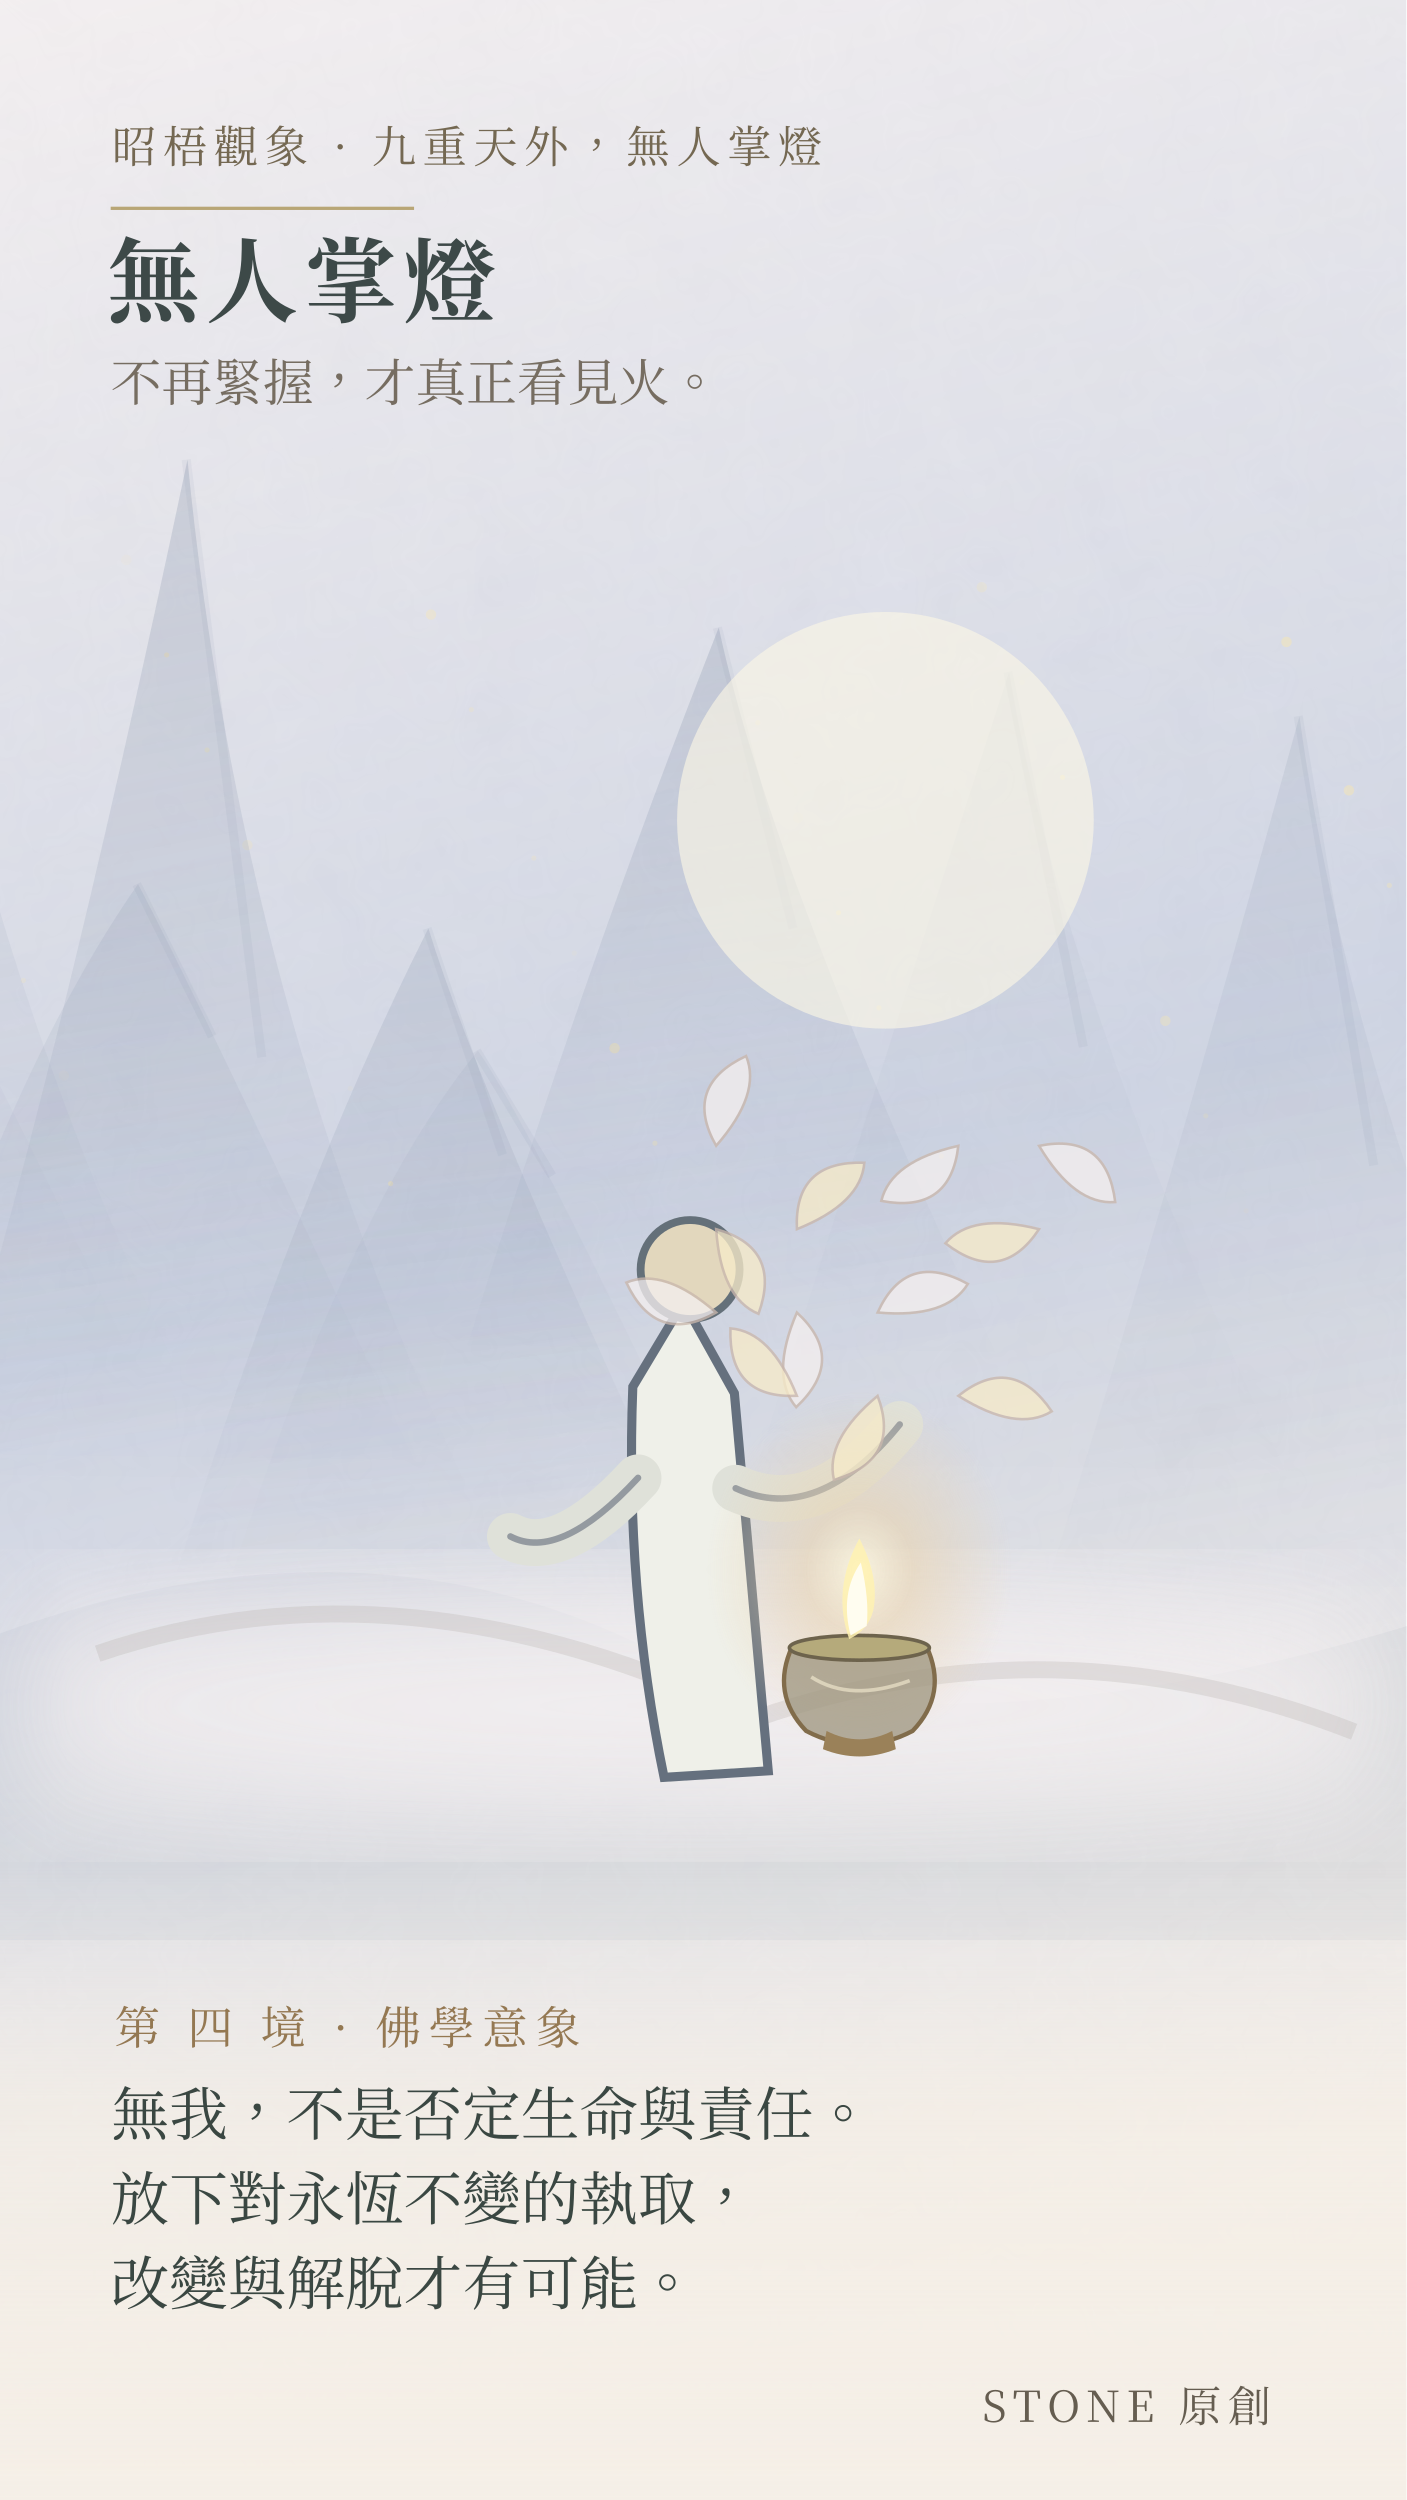
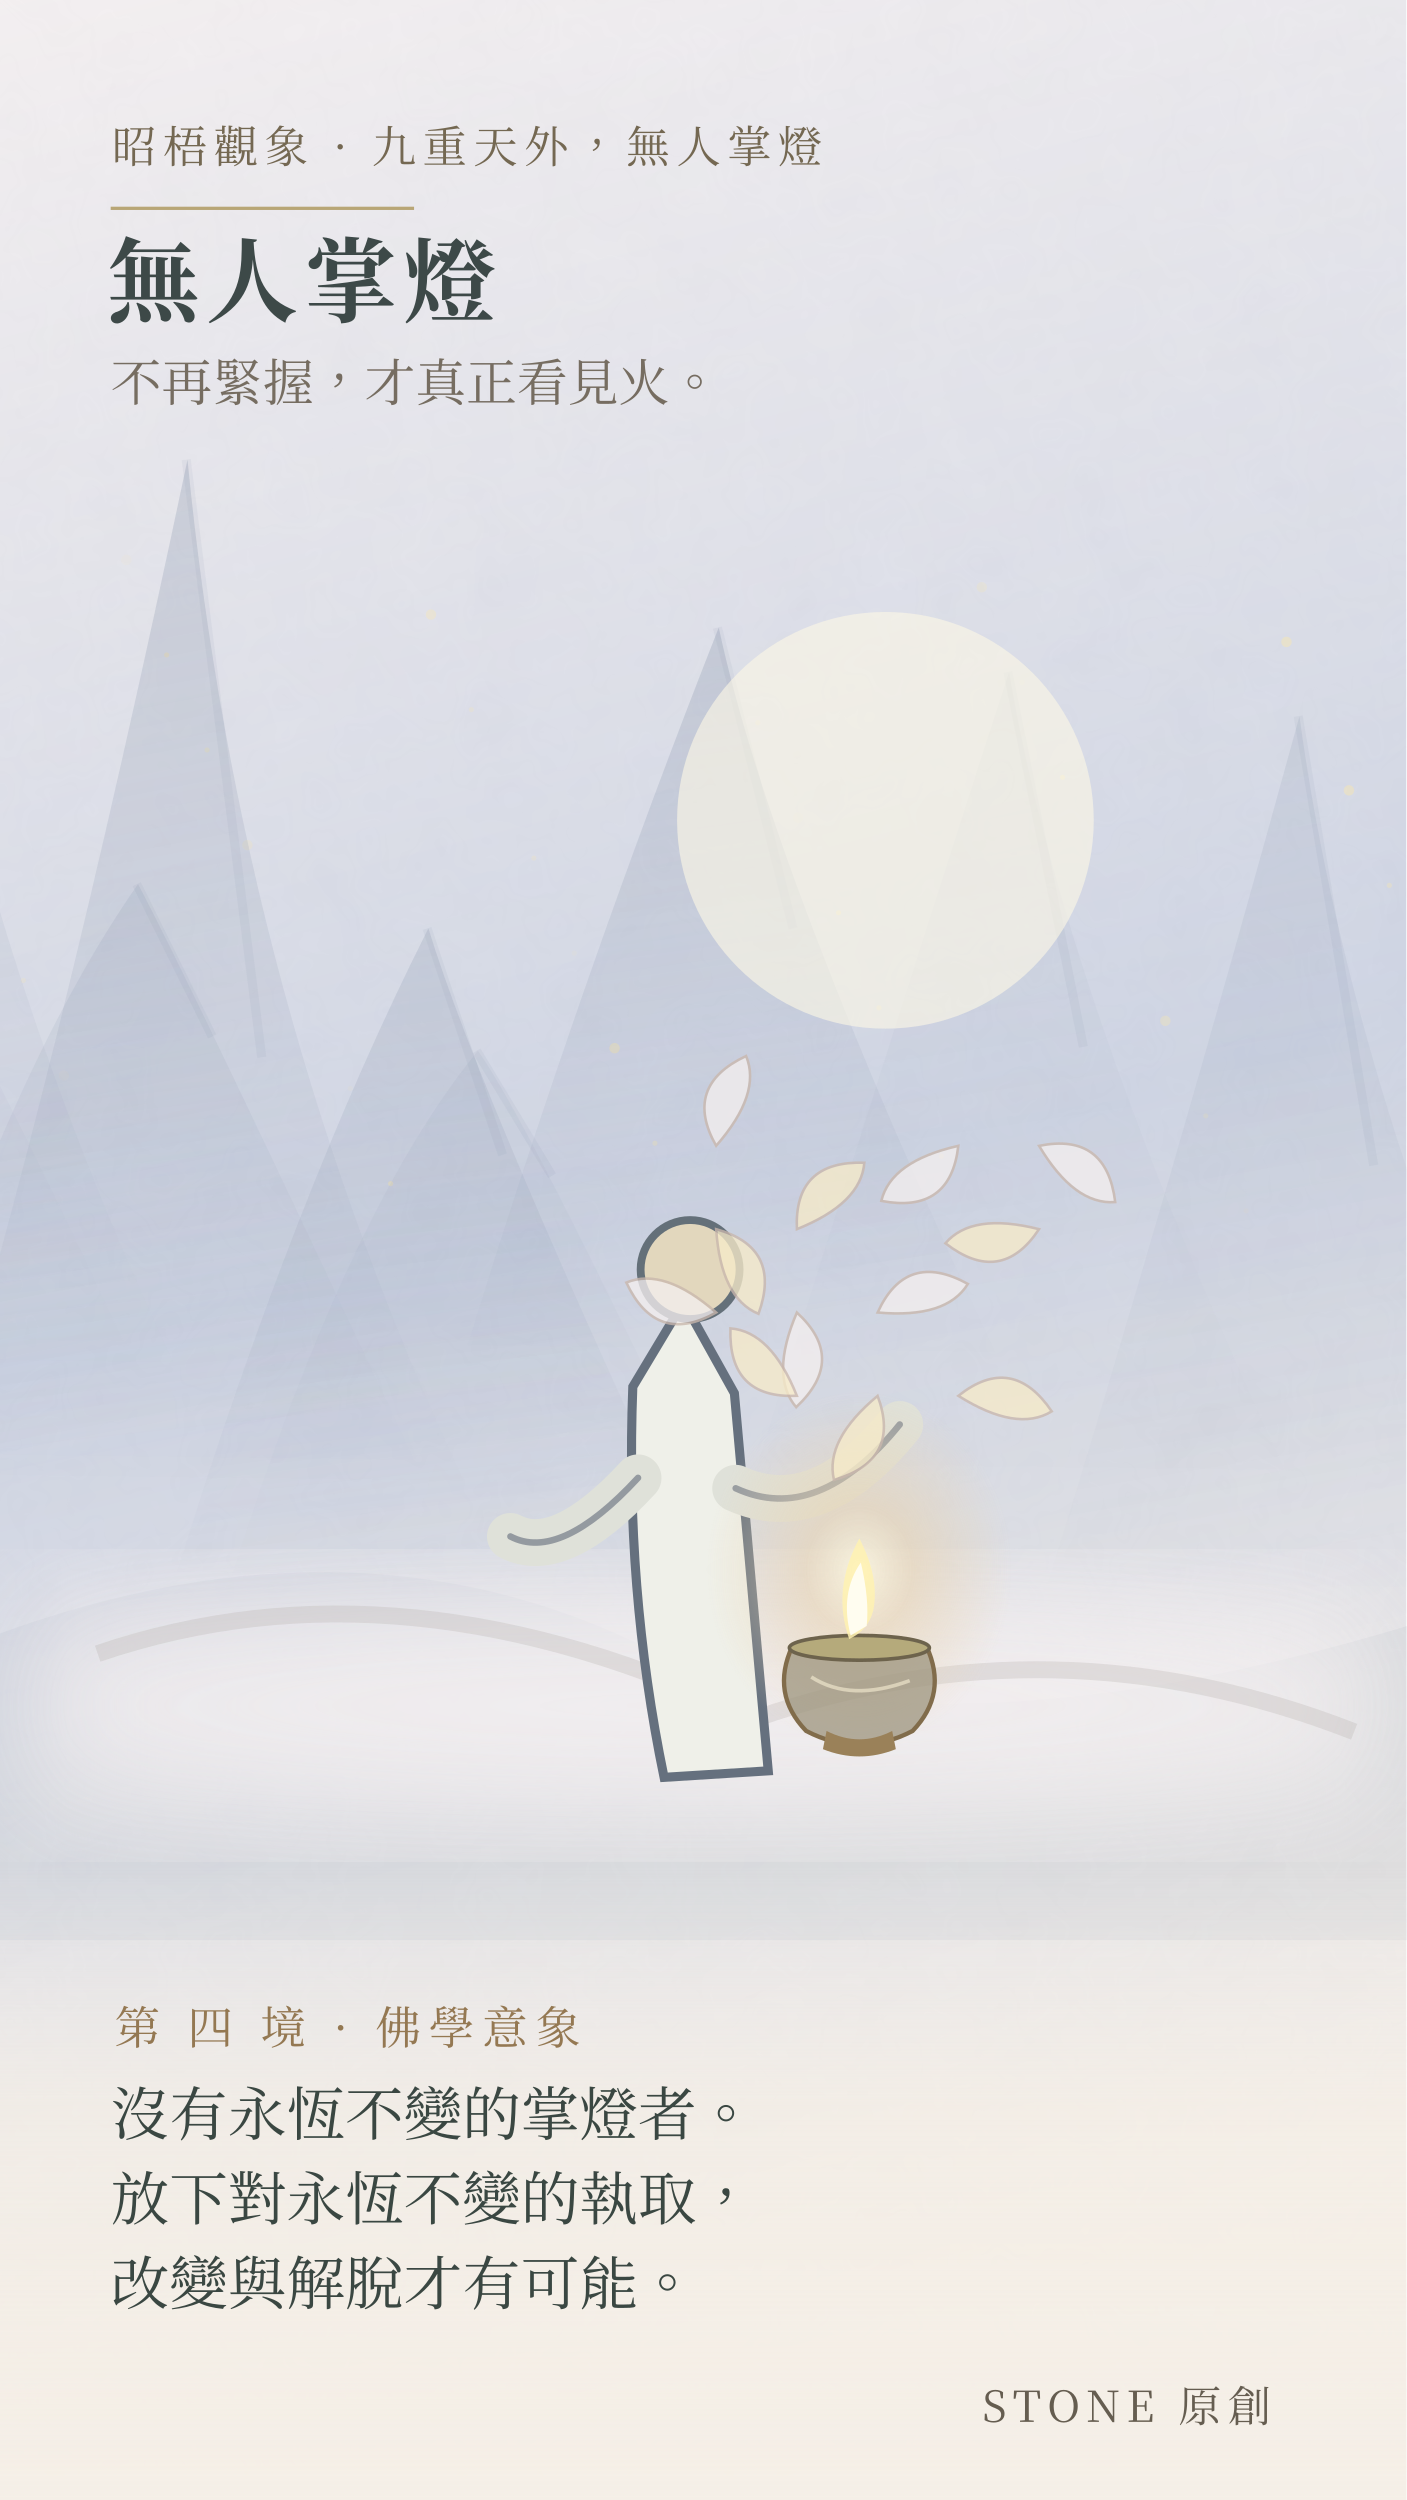
<svg xmlns="http://www.w3.org/2000/svg" width="1080" height="1920" viewBox="0 0 1080 1920" role="img">
  <defs>
    <linearGradient id="sky" x2=".14" y2="1">
      <stop stop-color="#f4f0f1" />
      <stop offset=".54" stop-color="#ced4e3" />
      <stop offset="1" stop-color="#f5efe7" />
    </linearGradient>
    <linearGradient id="fade" x1="0" y1="0" x2="0" y2="1">
      <stop stop-color="#f4f0f1" stop-opacity="0" />
      <stop offset=".38" stop-color="#f5efe7" stop-opacity=".7" />
      <stop offset="1" stop-color="#f5efe7" stop-opacity="1" />
    </linearGradient>
    <radialGradient id="light">
      <stop stop-color="#fff9dd" stop-opacity=".99" />
      <stop offset=".35" stop-color="#e9d4b1" stop-opacity=".8" />
      <stop offset="1" stop-color="#e9d4b1" stop-opacity="0" />
    </radialGradient>
    <linearGradient id="cliff" x2=".1" y2="1">
      <stop stop-color="#74839d" stop-opacity=".46" />
      <stop offset="1" stop-color="#74839d" stop-opacity=".03" />
    </linearGradient>
    <filter id="soft">
      <feGaussianBlur stdDeviation="24" />
    </filter>
    <filter id="haze">
      <feGaussianBlur stdDeviation="55" />
    </filter>
    <filter id="paper">
      <feTurbulence type="fractalNoise" baseFrequency=".017" numOctaves="3" seed="7" result="noise" />
      <feColorMatrix in="noise" type="saturate" values="0" />
      <feComponentTransfer>
        <feFuncA type="linear" slope=".11" />
      </feComponentTransfer>
    </filter>
  </defs>
  <rect width="1080" height="1920" fill="url(#sky)" />
  <rect width="1080" height="1920" fill="#fff8ea" filter="url(#paper)" opacity=".36" />
  <circle cx="97" cy="430" r="4" fill="#ffe9a2" opacity="0.08" />
  <circle cx="410" cy="659" r="2" fill="#ffe9a2" opacity="0.18" />
  <circle cx="723" cy="888" r="2" fill="#ffe9a2" opacity="0.28" />
  <circle cx="1036" cy="607" r="4" fill="#ffe9a2" opacity="0.38" />
  <circle cx="269" cy="836" r="2" fill="#ffe9a2" opacity="0.08" />
  <circle cx="582" cy="555" r="2" fill="#ffe9a2" opacity="0.18" />
  <circle cx="895" cy="784" r="4" fill="#ffe9a2" opacity="0.28" />
  <circle cx="128" cy="503" r="2" fill="#ffe9a2" opacity="0.38" />
  <circle cx="441" cy="732" r="2" fill="#ffe9a2" opacity="0.08" />
  <circle cx="754" cy="451" r="4" fill="#ffe9a2" opacity="0.18" />
  <circle cx="1067" cy="680" r="2" fill="#ffe9a2" opacity="0.28" />
  <circle cx="300" cy="909" r="2" fill="#ffe9a2" opacity="0.38" />
  <circle cx="613" cy="628" r="4" fill="#ffe9a2" opacity="0.08" />
  <circle cx="926" cy="857" r="2" fill="#ffe9a2" opacity="0.18" />
  <circle cx="159" cy="576" r="2" fill="#ffe9a2" opacity="0.28" />
  <circle cx="472" cy="805" r="4" fill="#ffe9a2" opacity="0.38" />
  <circle cx="785" cy="524" r="2" fill="#ffe9a2" opacity="0.08" />
  <circle cx="18" cy="753" r="2" fill="#ffe9a2" opacity="0.18" />
  <circle cx="331" cy="472" r="4" fill="#ffe9a2" opacity="0.28" />
  <circle cx="644" cy="701" r="2" fill="#ffe9a2" opacity="0.38" />
  <circle cx="957" cy="930" r="2" fill="#ffe9a2" opacity="0.08" />
  <circle cx="190" cy="649" r="4" fill="#ffe9a2" opacity="0.18" />
  <circle cx="503" cy="878" r="2" fill="#ffe9a2" opacity="0.28" />
  <circle cx="816" cy="597" r="2" fill="#ffe9a2" opacity="0.38" />
  <circle cx="49" cy="826" r="4" fill="#ffe9a2" opacity="0.08" />
  <circle cx="362" cy="545" r="2" fill="#ffe9a2" opacity="0.18" />
  <circle cx="675" cy="774" r="2" fill="#ffe9a2" opacity="0.28" />
  <circle cx="988" cy="493" r="4" fill="#ffe9a2" opacity="0.38" />
  <g>
    <path d="M-310 1025 Q-220 735 -117 645 Q-76 665 95 1030Z" fill="url(#cliff)" opacity="0.19" />
    <path d="M-118 645 L-60 705" stroke="#74839d" opacity=".08" stroke-width="7" />
    <path d="M-87 1116 Q3 826 106 679 Q147 756 318 1121Z" fill="url(#cliff)" opacity="0.31" />
    <path d="M105 679 L163 796" stroke="#74839d" opacity=".08" stroke-width="7" />
    <path d="M136 1207 Q226 917 329 713 Q370 847 541 1212Z" fill="url(#cliff)" opacity="0.43" />
    <path d="M328 713 L386 887" stroke="#74839d" opacity=".08" stroke-width="7" />
    <path d="M359 1033 Q449 743 552 482 Q593 673 764 1038Z" fill="url(#cliff)" opacity="0.55" />
    <path d="M551 482 L609 713" stroke="#74839d" opacity=".08" stroke-width="7" />
    <path d="M582 1124 Q672 834 775 516 Q816 764 987 1129Z" fill="url(#cliff)" opacity="0.19" />
    <path d="M774 516 L832 804" stroke="#74839d" opacity=".08" stroke-width="7" />
    <path d="M805 1215 Q895 925 998 550 Q1039 855 1210 1220Z" fill="url(#cliff)" opacity="0.31" />
    <path d="M997 550 L1055 895" stroke="#74839d" opacity=".08" stroke-width="7" />
    <path d="M-272 1041 Q-182 751 -79 319 Q-38 681 133 1046Z" fill="url(#cliff)" opacity="0.43" />
    <path d="M-80 319 L-22 721" stroke="#74839d" opacity=".08" stroke-width="7" />
    <path d="M-49 1132 Q41 842 144 353 Q185 772 356 1137Z" fill="url(#cliff)" opacity="0.55" />
    <path d="M143 353 L201 812" stroke="#74839d" opacity=".08" stroke-width="7" />
    <path d="M174 1223 Q264 933 367 807 Q408 863 579 1228Z" fill="url(#cliff)" opacity="0.19" />
    <path d="M366 807 L424 903" stroke="#74839d" opacity=".08" stroke-width="7" />
  </g>
  <path d="M-40 1270 Q250 1150 485 1260 T1140 1230V1490H-40Z" fill="#74839d" opacity=".09" />
  <ellipse cx="530" cy="1310" rx="650" ry="100" fill="#f4f0f1" filter="url(#haze)" opacity=".9" />
  <circle cx="680" cy="630" r="160" fill="#fcf7e5" opacity=".63" />
  <path d="M75 1270Q310 1190 580 1320Q810 1240 1040 1330" stroke="#b7b2ae" stroke-width="13" opacity=".3" fill="none" />
  <path d="M510 1365Q480 1220 486 1065 L525 1000 L564 1070 L590 1360Z" fill="#eff0e9" stroke="#65707e" stroke-width="7" />
  <circle cx="530" cy="975" r="38" fill="#e2d7bd" stroke="#647079" stroke-width="6" />
  <path d="M490 1135 Q430 1200 392 1180 M565 1143Q628 1172 691 1094" fill="none" stroke="#dfe1d9" stroke-width="36" stroke-linecap="round" />
  <path d="M490 1135Q430 1200 392 1180 M565 1143Q628 1172 691 1094" fill="none" stroke="#6c7381" opacity=".65" stroke-width="5" stroke-linecap="round" />
  <g transform="translate(660 1270) scale(0.56)">
    <ellipse cx="0" cy="-115" rx="210" ry="245" fill="url(#light)" opacity=".75" />
    <path d="M-92 -10 Q-122 55 -73 106 Q0 144 73 106 Q122 55 92 -10Z" fill="#9a927b" fill-opacity=".72" stroke="#816c4b" stroke-width="6" />
    <ellipse cy="-8" rx="96" ry="17" fill="#b5aa7b" stroke="#6d634c" stroke-width="5" />
    <path d="M-45 106 Q0 129 45 106 L50 131 Q0 151 -50 131Z" fill="#9a8159" />
    <path d="M-14 -20Q-38 -88 0 -158Q28 -104 19 -59Q12 -32 -14 -20Z" fill="#fff2b2" opacity=".85" />
    <path d="M-12 -25 Q-27 -83 2 -125 Q14 -74 10 -38Z" fill="#fffdf0" />
    <path d="M-66 32 Q-12 67 69 37" fill="none" stroke="#f7eed3" opacity=".6" stroke-width="5" />
  </g>
  <path d="M550 880Q585 840 573 811Q524 834 550 880Z" fill="#f3eeee" stroke="#c9b7ac" stroke-width="2" opacity=".77" transform="rotate(0 550 880)" />
  <path d="M612 944Q647 904 635 875Q586 898 612 944Z" fill="#f6eac8" stroke="#c9b7ac" stroke-width="2" opacity=".77" transform="rotate(27 612 944)" />
  <path d="M674 1008Q709 968 697 939Q648 962 674 1008Z" fill="#f3eeee" stroke="#c9b7ac" stroke-width="2" opacity=".77" transform="rotate(54 674 1008)" />
  <path d="M736 1072Q771 1032 759 1003Q710 1026 736 1072Z" fill="#f6eac8" stroke="#c9b7ac" stroke-width="2" opacity=".77" transform="rotate(81 736 1072)" />
  <path d="M798 880Q833 840 821 811Q772 834 798 880Z" fill="#f3eeee" stroke="#c9b7ac" stroke-width="2" opacity=".77" transform="rotate(108 798 880)" />
  <path d="M550 944Q585 904 573 875Q524 898 550 944Z" fill="#f6eac8" stroke="#c9b7ac" stroke-width="2" opacity=".77" transform="rotate(135 550 944)" />
  <path d="M612 1008Q647 968 635 939Q586 962 612 1008Z" fill="#f3eeee" stroke="#c9b7ac" stroke-width="2" opacity=".77" transform="rotate(162 612 1008)" />
  <path d="M674 1072Q709 1032 697 1003Q648 1026 674 1072Z" fill="#f6eac8" stroke="#c9b7ac" stroke-width="2" opacity=".77" transform="rotate(189 674 1072)" />
  <path d="M736 880Q771 840 759 811Q710 834 736 880Z" fill="#f3eeee" stroke="#c9b7ac" stroke-width="2" opacity=".77" transform="rotate(216 736 880)" />
  <path d="M798 944Q833 904 821 875Q772 898 798 944Z" fill="#f6eac8" stroke="#c9b7ac" stroke-width="2" opacity=".77" transform="rotate(243 798 944)" />
  <path d="M550 1008Q585 968 573 939Q524 962 550 1008Z" fill="#f3eeee" stroke="#c9b7ac" stroke-width="2" opacity=".77" transform="rotate(270 550 1008)" />
  <path d="M612 1072Q647 1032 635 1003Q586 1026 612 1072Z" fill="#f6eac8" stroke="#c9b7ac" stroke-width="2" opacity=".77" transform="rotate(297 612 1072)" />
  <rect y="1430" width="1080" height="490" fill="url(#fade)" />
  <g font-family="Noto Serif CJK TC,PingFang TC,serif" fill="#3d4948">
    <text x="86" y="125" font-size="34" letter-spacing="5" fill="#746852">昭梧觀象  ·  九重天外，無人掌燈</text>
    <path d="M85 160 H318" stroke="#b8a676" stroke-width="2.5" />
    <text x="82" y="242" font-size="71" font-weight="600" letter-spacing="5">無人掌燈</text>
    <text x="85" y="308" font-size="39" fill="#766d61">不再緊握，才真正看見火。</text>
    <text x="88" y="1570" font-size="35" letter-spacing="6" fill="#947852">第 四 境 · 佛學意象</text>
-     <text x="85" y="1640" font-size="45" fill="#3a4742">無我，不是否定生命與責任。</text>
+     <text x="85" y="1640" font-size="45" fill="#3a4742">沒有永恆不變的掌燈者。</text>
    <text x="85" y="1705" font-size="45" fill="#3a4742">放下對永恆不變的執取，</text>
    <text x="85" y="1770" font-size="45" fill="#3a4742">改變與解脫才有可能。</text>
  </g>
  <text x="976" y="1860" text-anchor="end" font-family="Noto Serif CJK TC,serif" font-size="33" letter-spacing="5" fill="#655d50">STONE 原創</text>
</svg>
